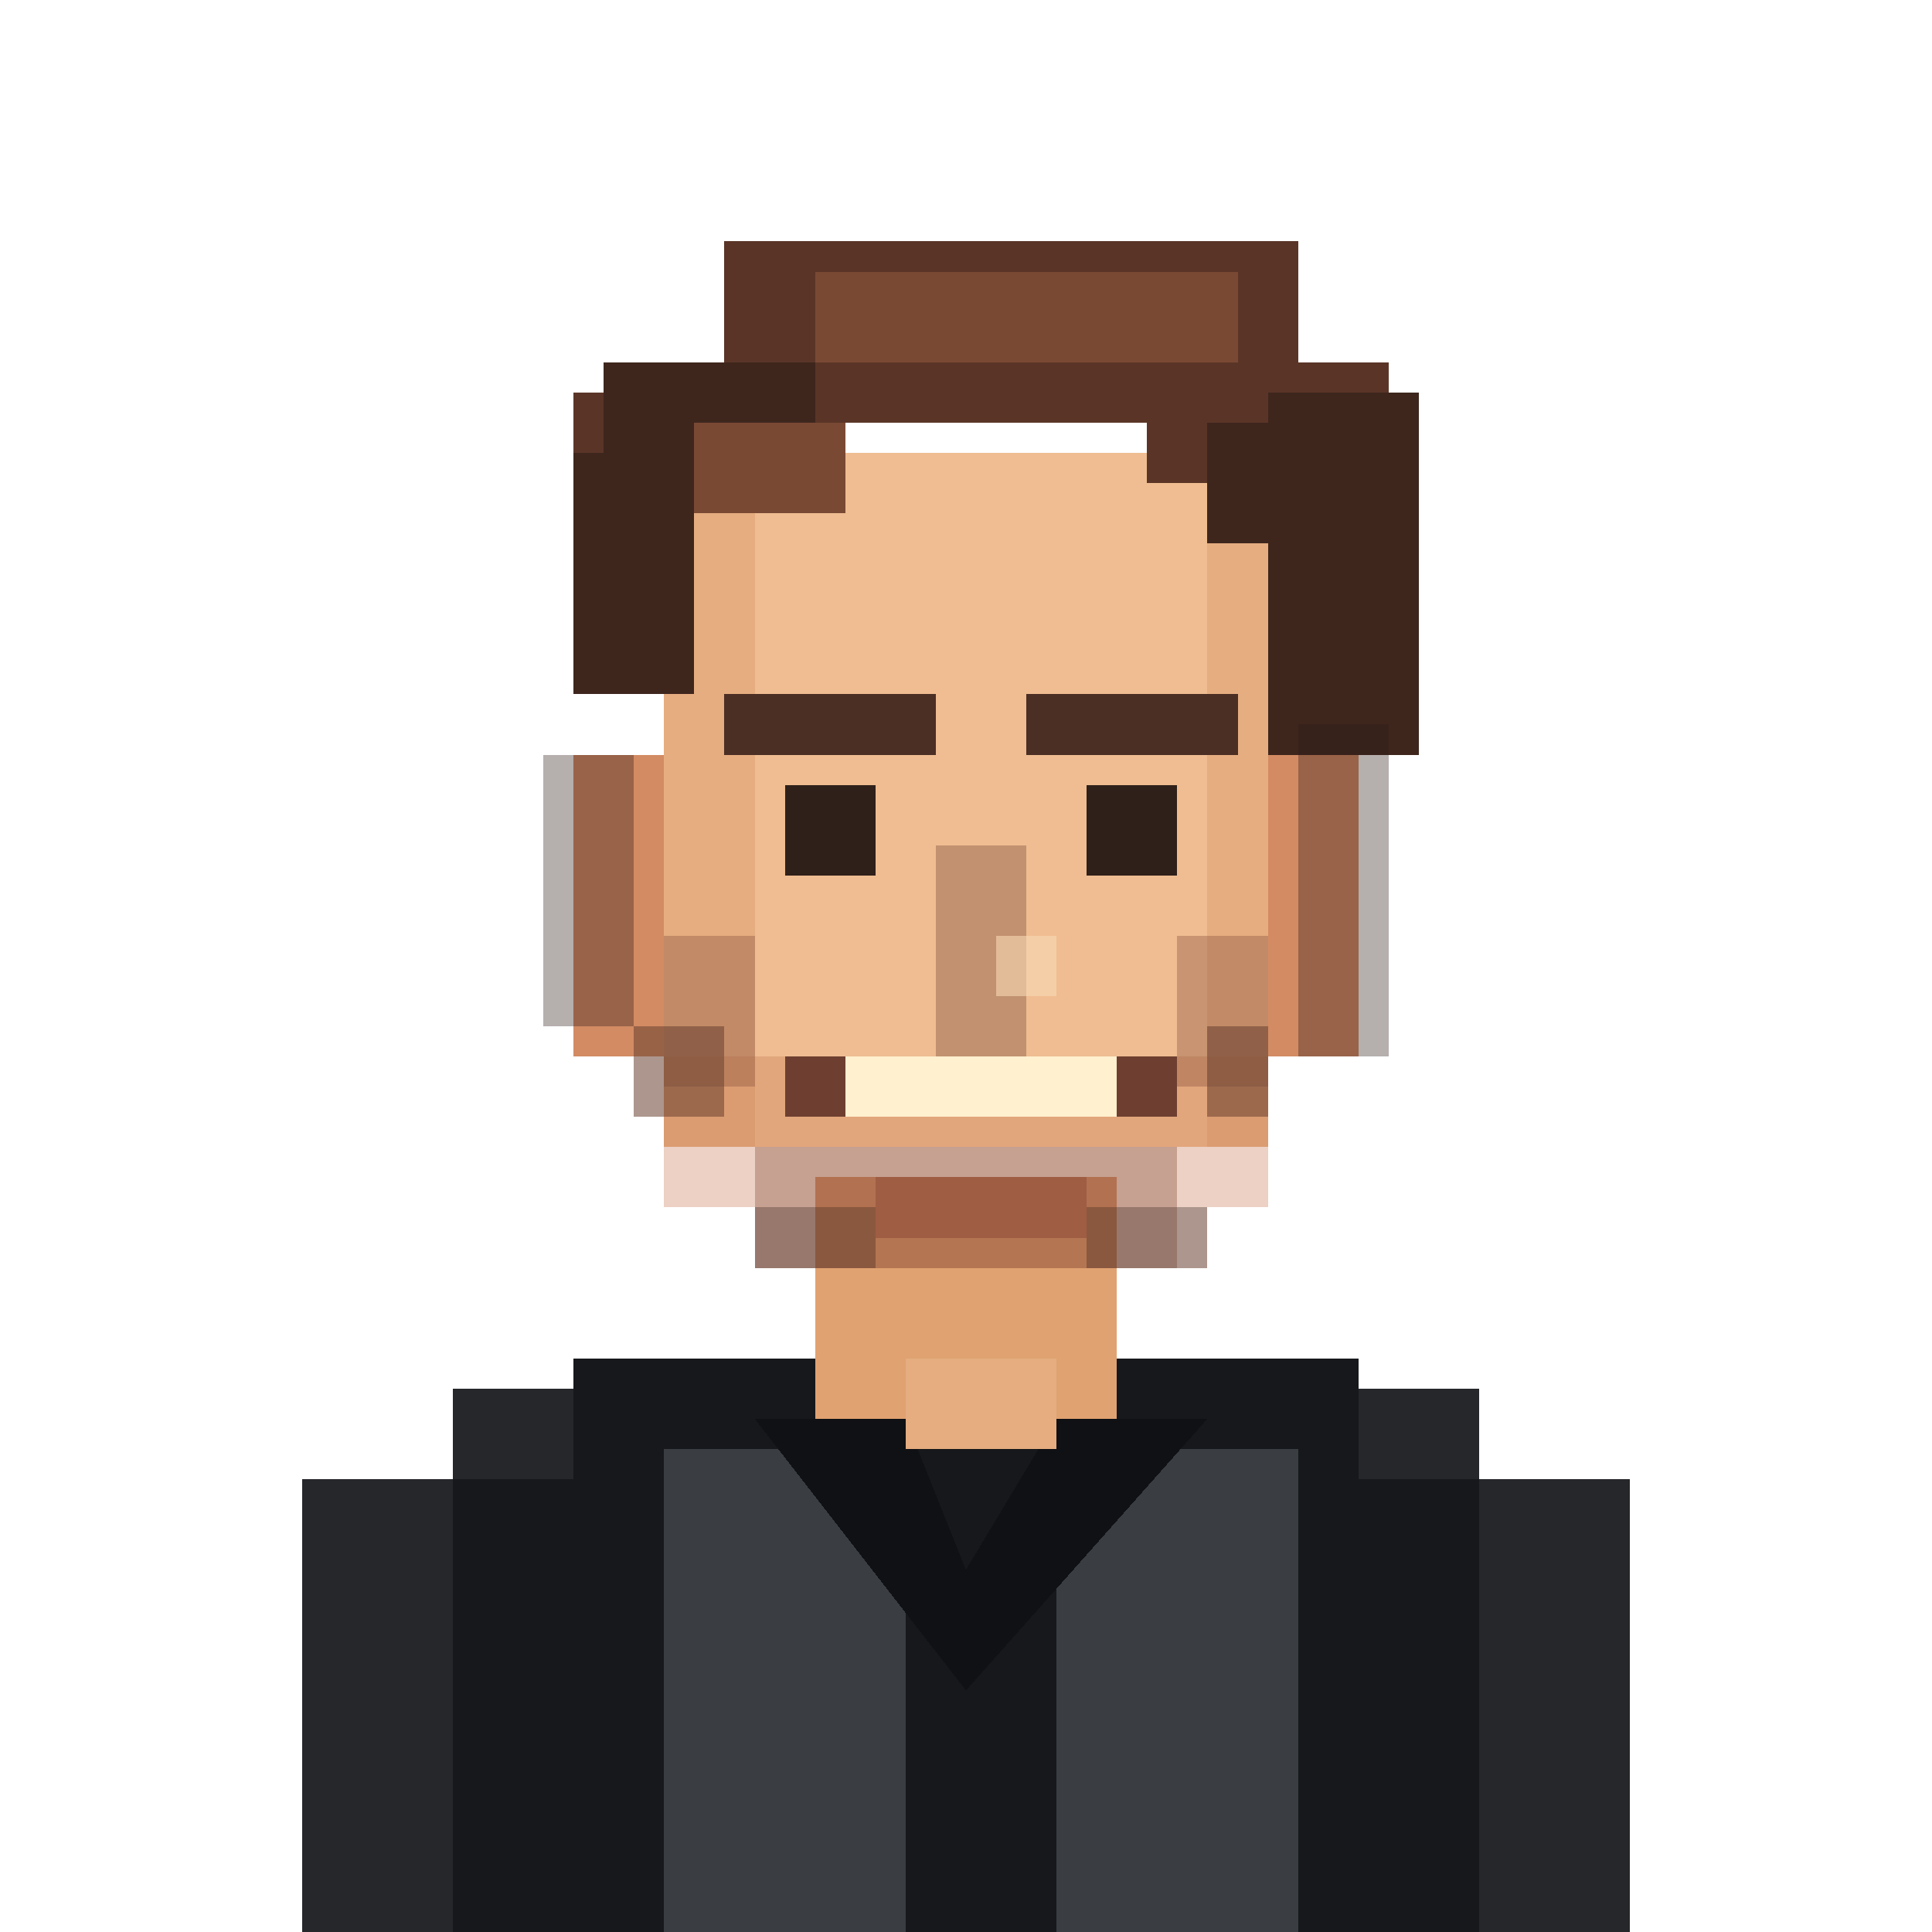
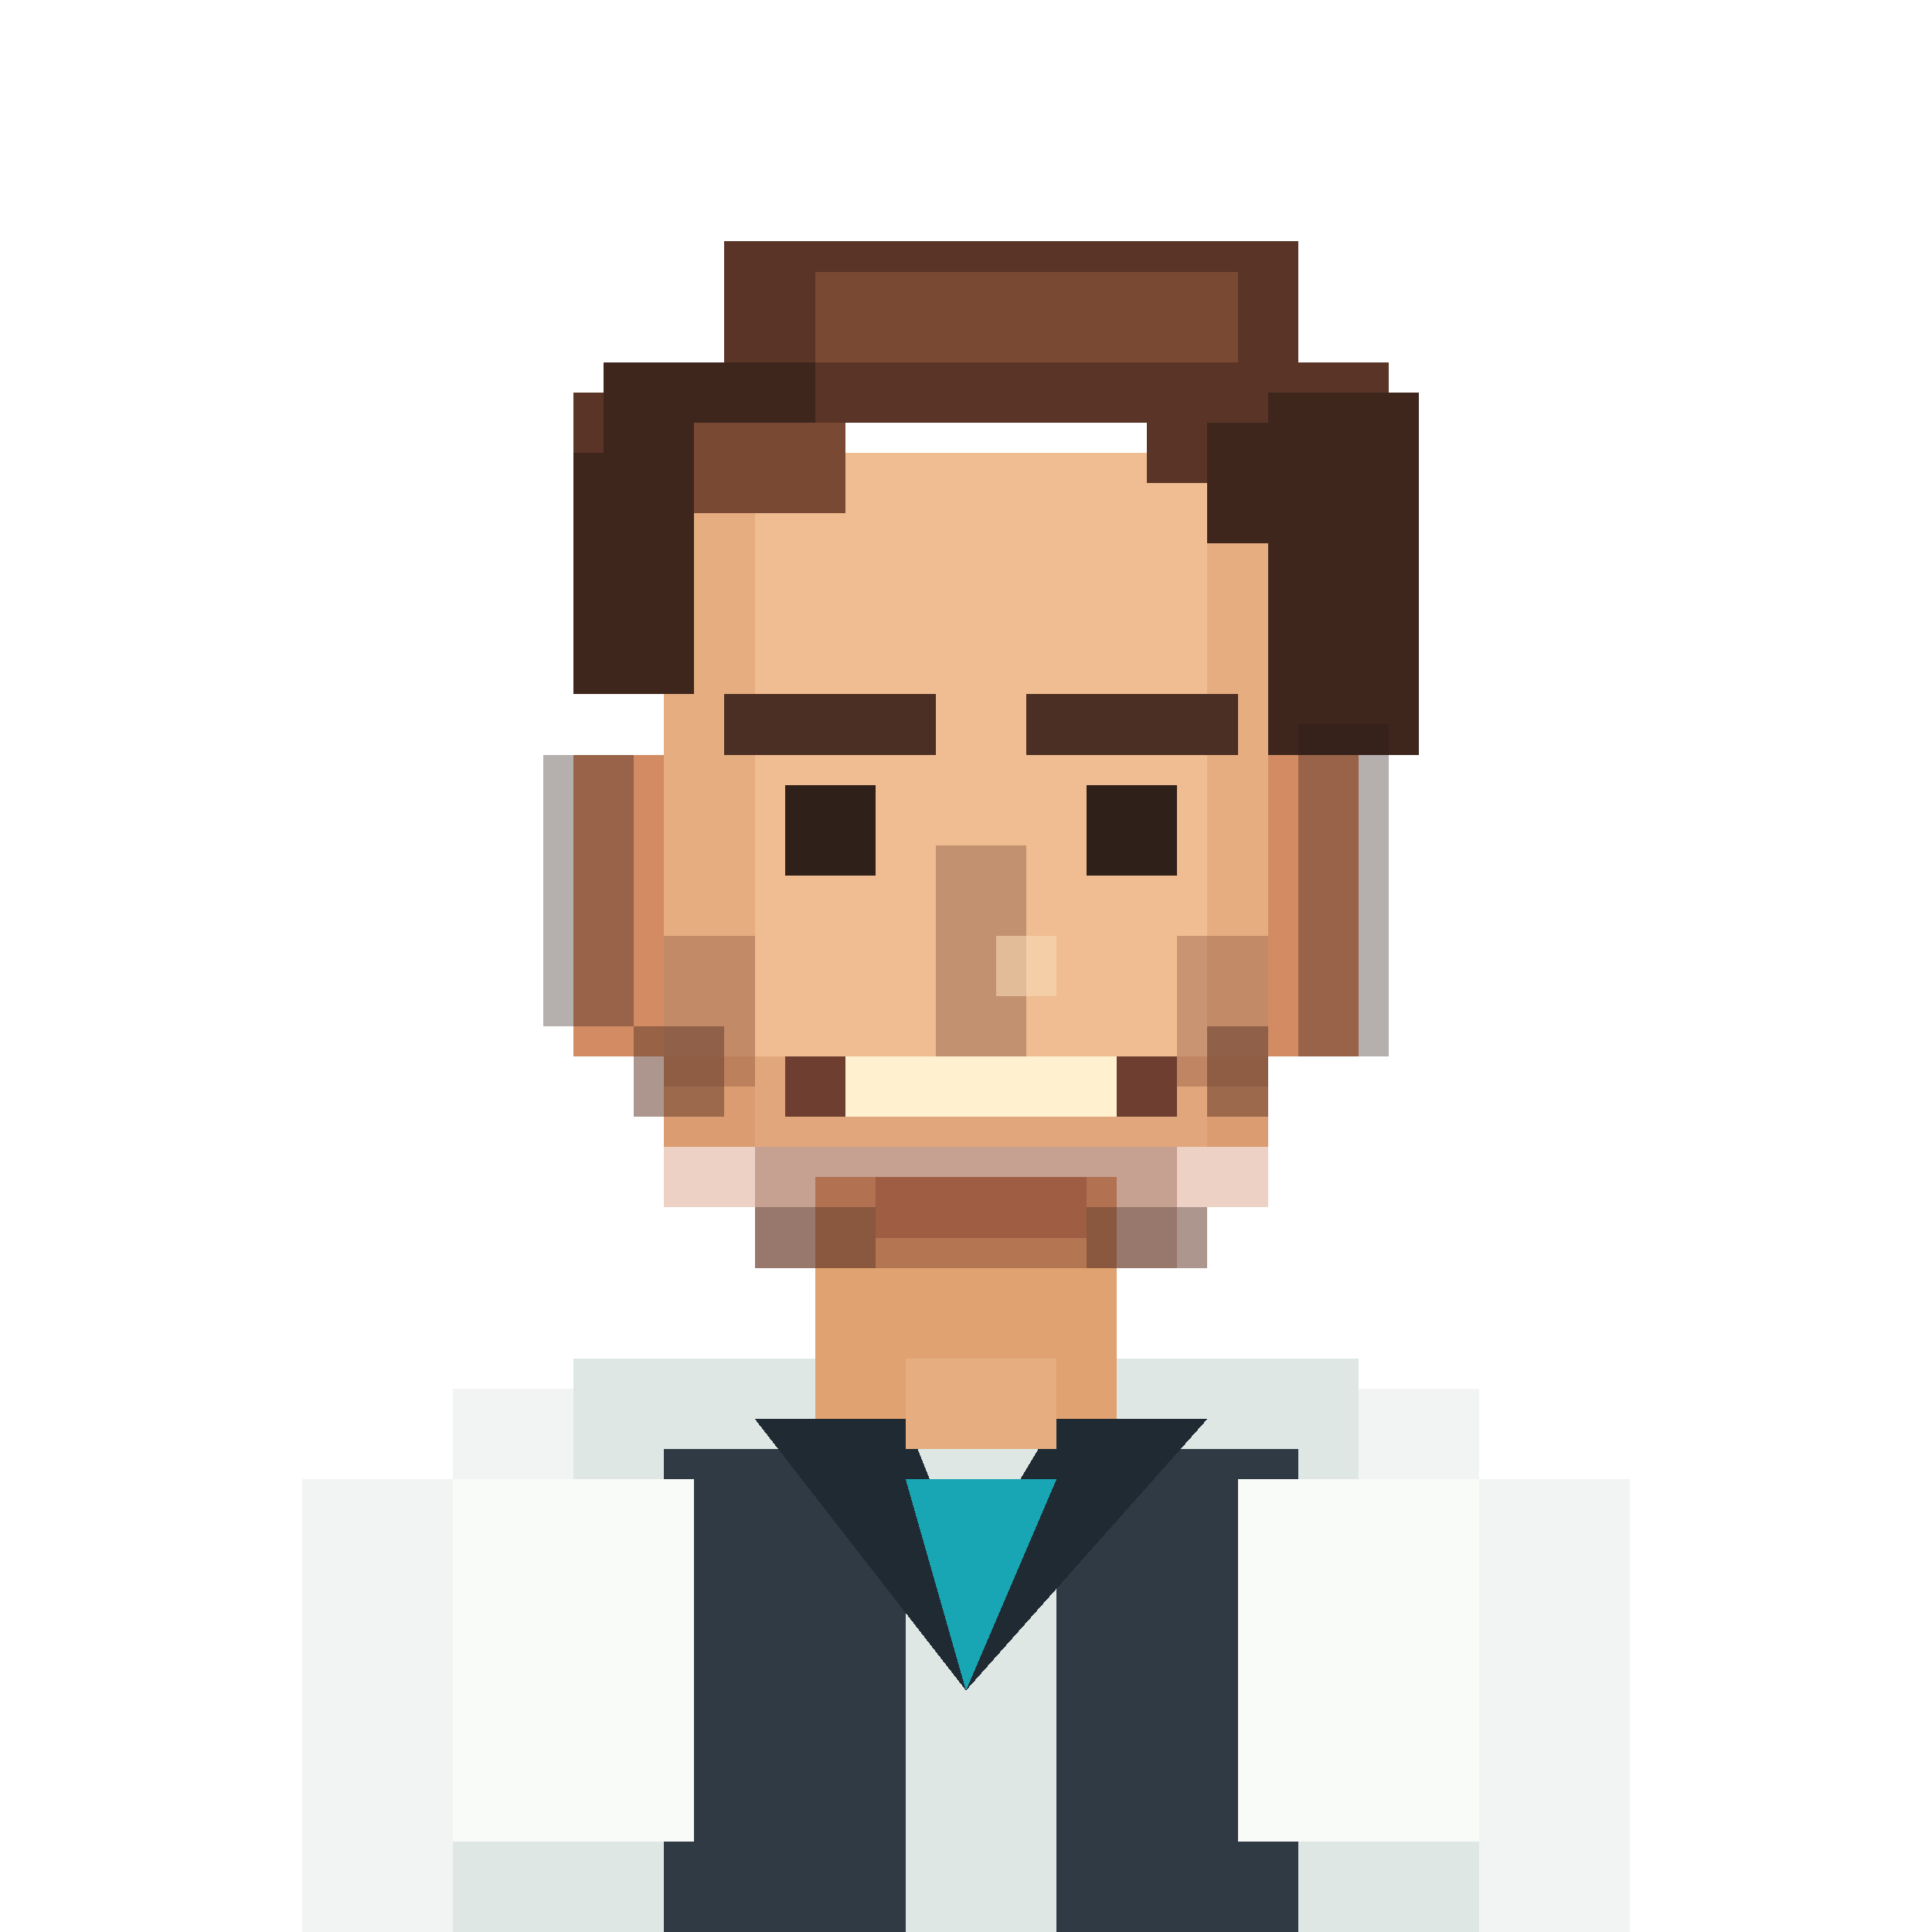
<svg xmlns="http://www.w3.org/2000/svg" viewBox="0 0 64 64" shape-rendering="crispEdges">
-   <path fill="#25272b" d="M15 46h34v3h5v15H10V49h5z" />
-   <path fill="#16181b" d="M19 45h26v4h4v15H15V49h4z" />
-   <path fill="#3a3d42" d="M22 48h8v16h-8zM35 48h8v16h-8z" />
+   <path fill="#f1f4f2" d="M15 46h34v3h5v15H10V49h5z" />
+   <path fill="#dfe7e5" d="M19 45h26v4h4v15H15V49h4z" />
+   <path fill="#2f3a44" d="M22 48h8v16h-8zM35 48h8v16h-8z" />
  <path fill="#e0a271" d="M27 39h10v8H27z" />
  <path fill="#b96f4d" d="M27 39h10v3H27z" opacity=".45" />
  <path fill="#d28b63" d="M19 25h5v10h-5zM40 25h5v10h-5z" />
  <path fill="#e5ad80" d="M22 17h20v21H22z" />
  <path fill="#efbd91" d="M25 15h15v23H25z" />
  <path fill="#c97b55" d="M22 35h20v5H22z" opacity=".35" />
  <path fill="#8a523d" d="M22 31h3v5h-3zM39 31h3v5h-3zM25 38h14v4H25z" opacity=".38" />
  <path fill="#5a3527" d="M24 8h19v4h3v8h-4v-4h-4v-2H27v2h-4v5h-4v-8h5z" />
  <path fill="#3e261d" d="M20 12h7v5h-4v6h-4v-8h1zM42 13h5v12h-5v-7h-2v-4h2z" />
  <path fill="#7a4934" d="M27 9h14v3H27zM23 14h5v3h-5z" />
  <path fill="#4b2e24" d="M24 23h7v2h-7zM34 23h7v2h-7z" />
  <path fill="#2f201a" d="M26 26h3v3h-3zM36 26h3v3h-3z" />
  <path fill="#8b5a45" d="M31 28h3v7h-3z" opacity=".45" />
  <path fill="#f7d9b5" d="M33 31h2v2h-2z" opacity=".6" />
  <path fill="#6e3f31" d="M26 35h13v2H26z" />
  <path fill="#fff0cf" d="M28 35h9v2h-9z" />
  <path fill="#9f5d43" d="M29 39h7v2h-7z" />
  <path fill="#67402f" d="M21 34h3v3h-3zM40 34h2v3h-2zM25 40h4v2h-4zM36 40h4v2h-4z" opacity=".55" />
  <path fill="#2b1b16" d="M18 25h3v9h-3zM43 24h3v11h-3z" opacity=".35" />
-   <path fill="#0f1114" d="M25 47h5l2 5 3-5h5l-8 9z" />
+   <path fill="#1f2a33" d="M25 47h5l2 5 3-5h5l-8 9z" />
+   <path fill="#18a6b4" d="M30 49h5l-3 7z" />
+   <path fill="#f8fbf7" d="M15 49h8v12h-8zM41 49h8v12h-8z" />
  <path fill="#e5ad80" d="M30 45h5v3h-5z" />
</svg>
